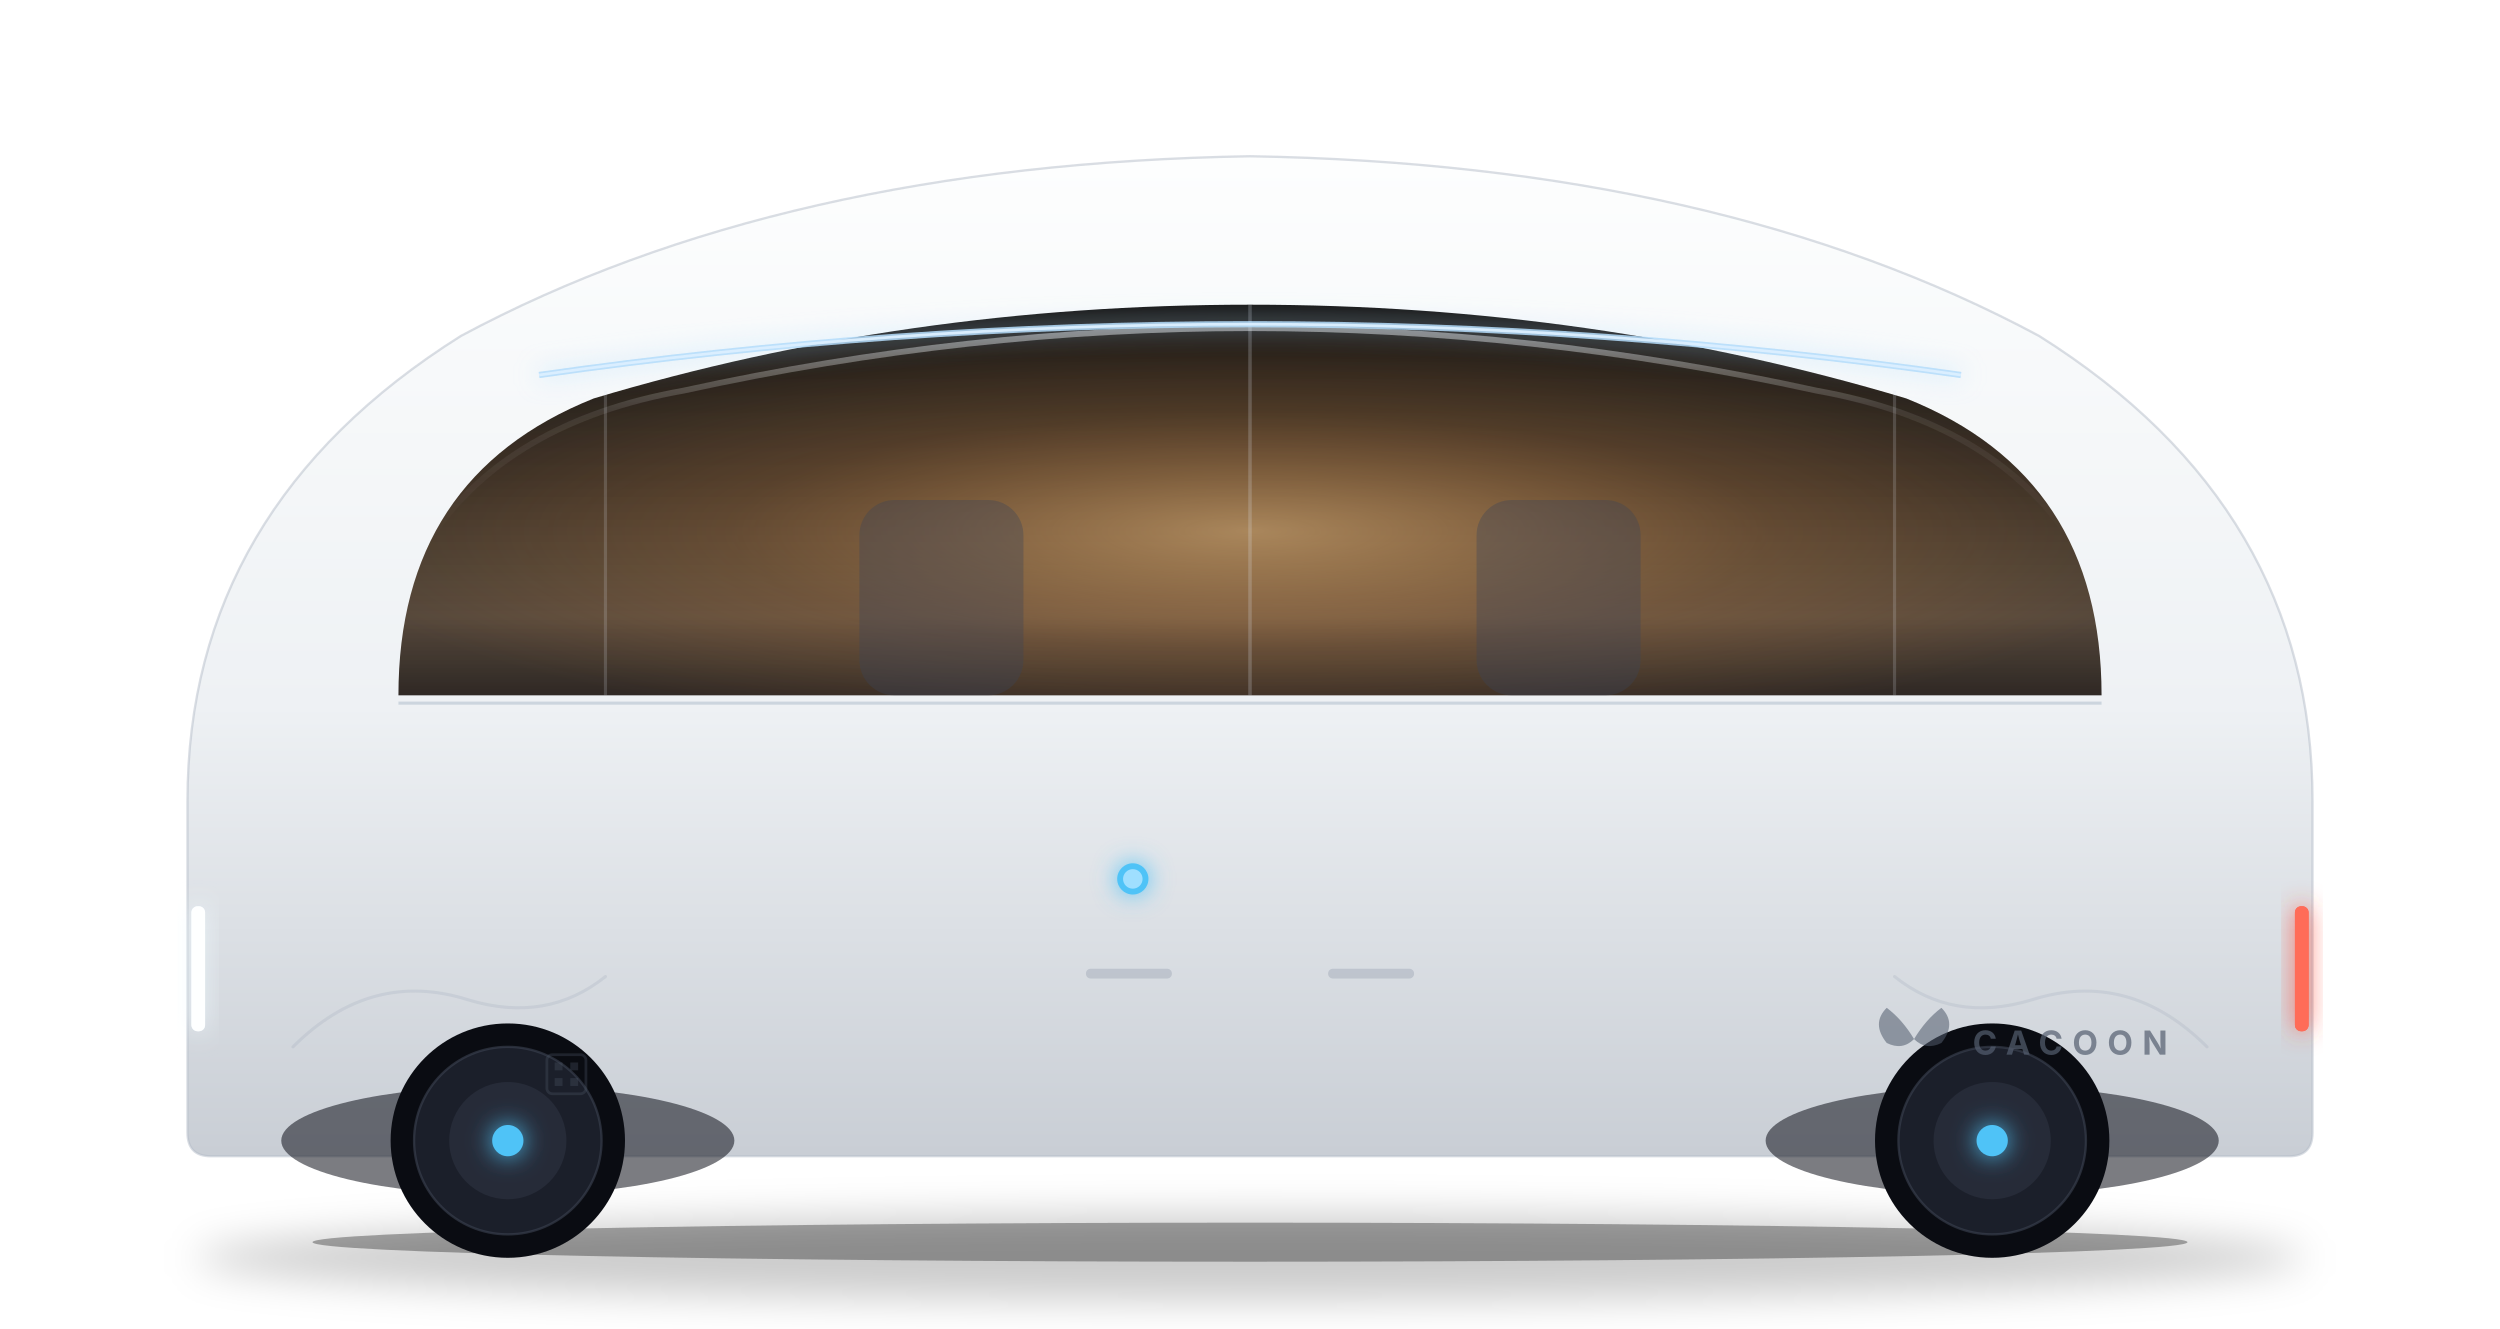
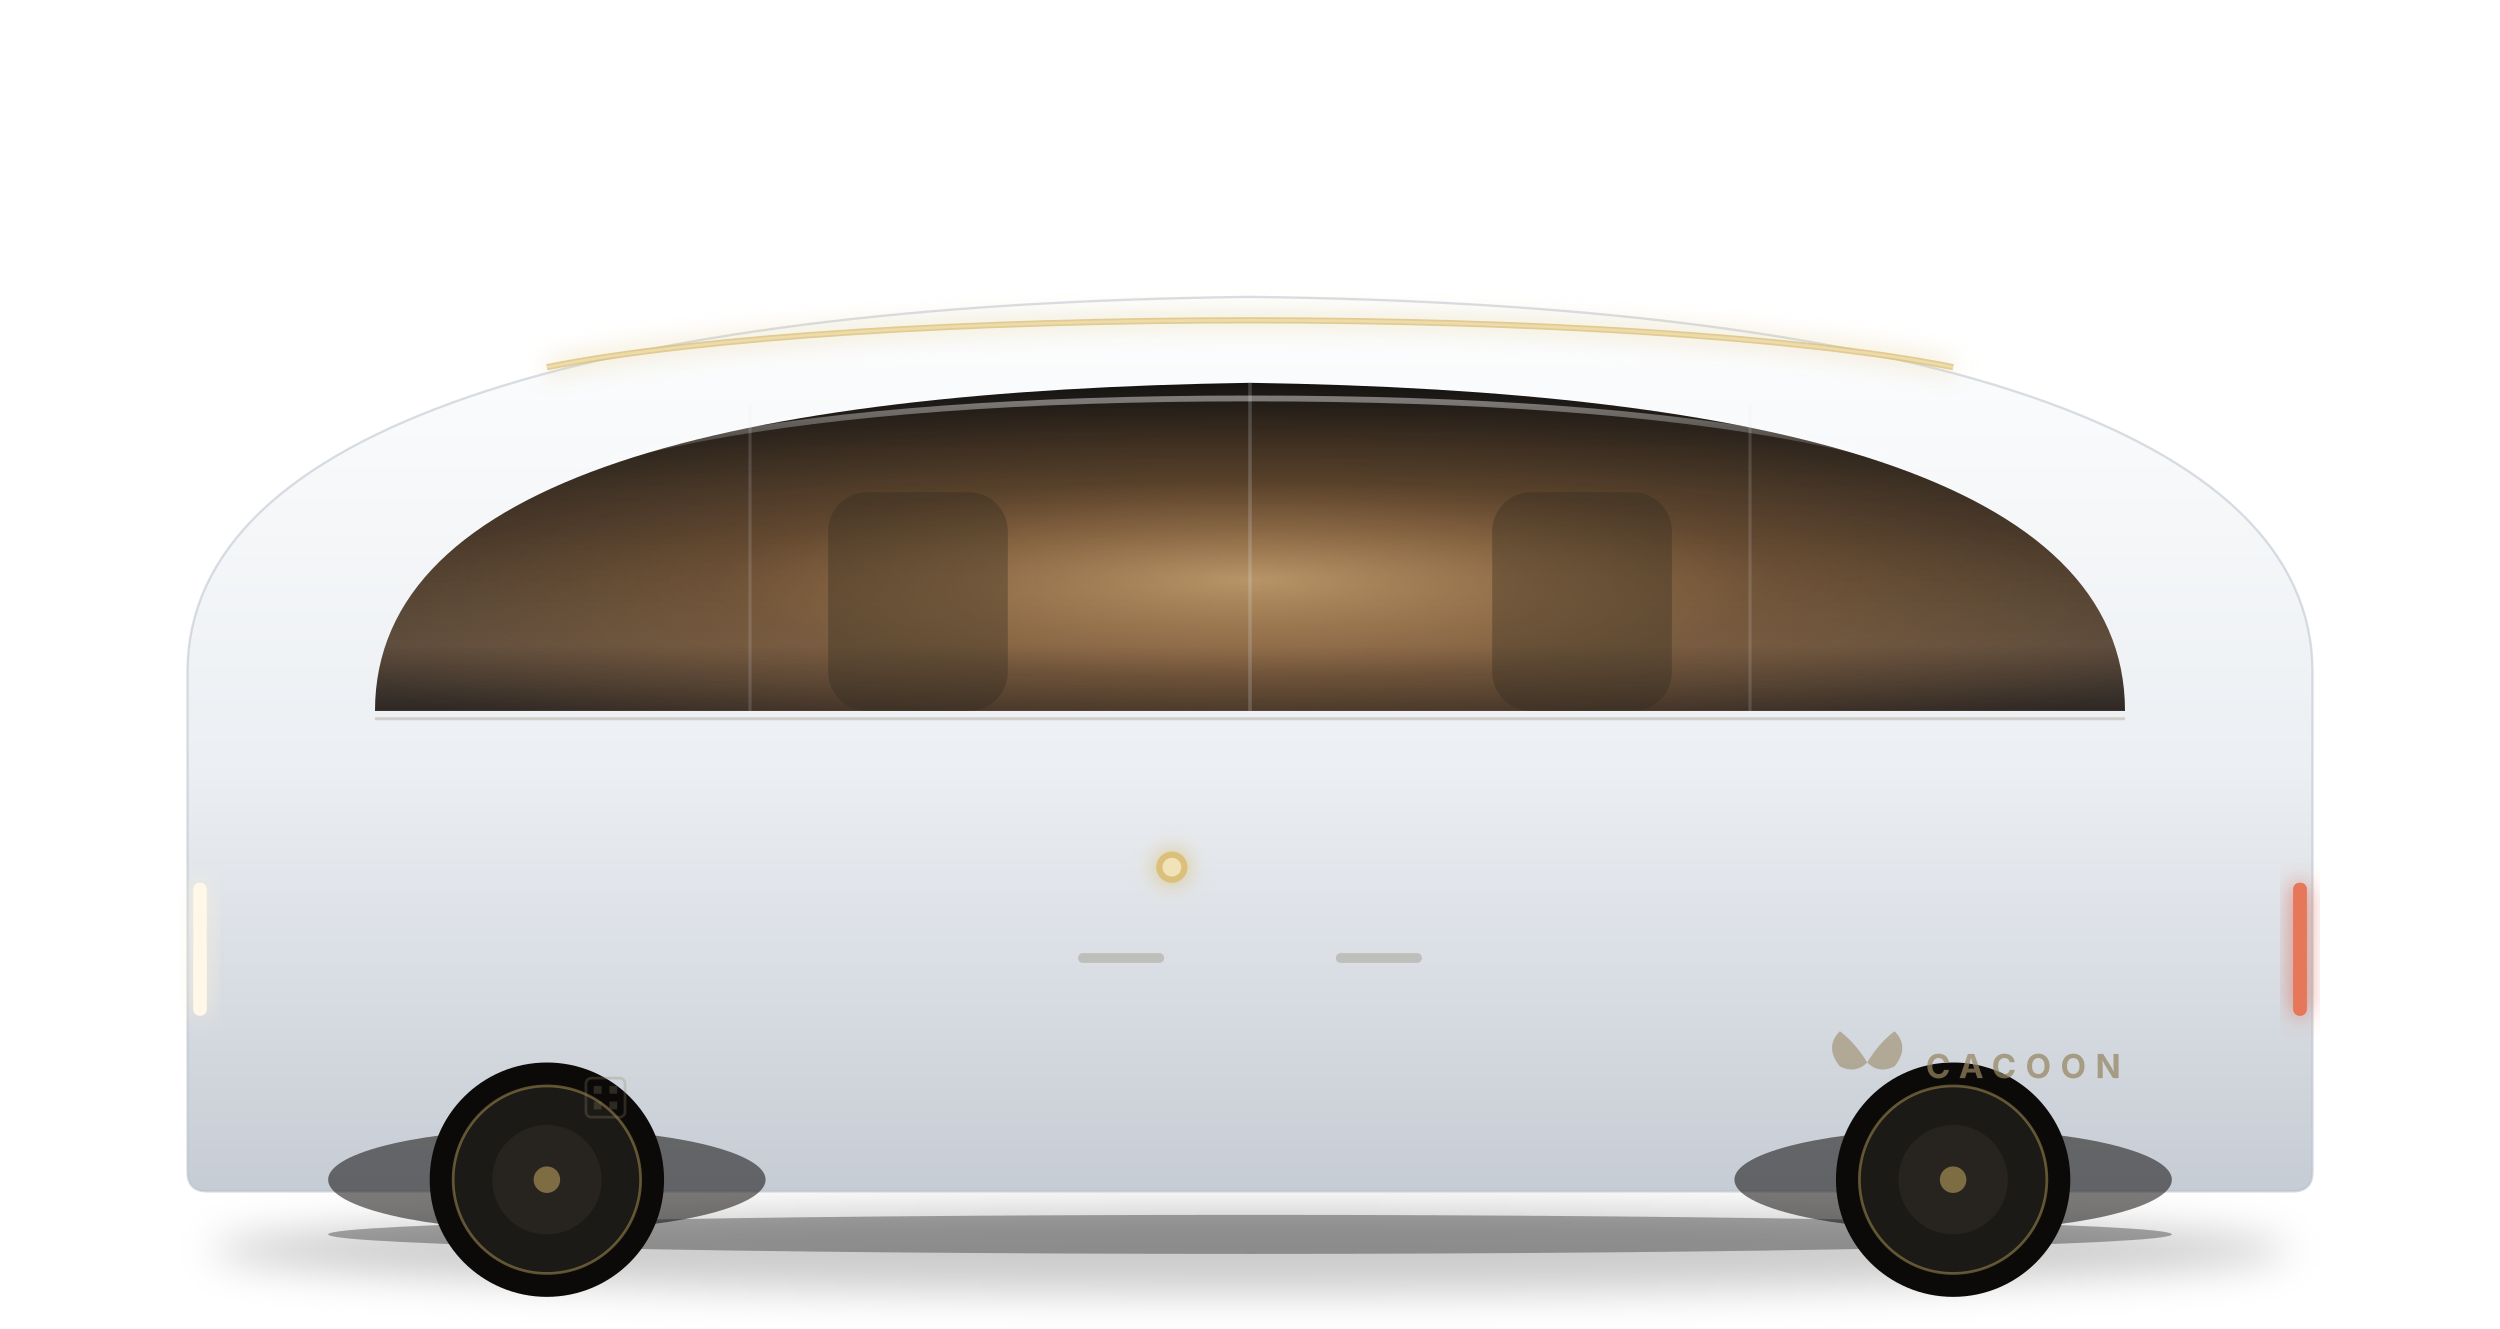
<svg xmlns="http://www.w3.org/2000/svg" viewBox="0 0 640 340" role="img" aria-label="CacOOn Cocoon Pod autonomous taxi">
  <defs>
    <linearGradient id="bodyGrad" x1="0%" y1="0%" x2="0%" y2="100%">
      <stop offset="0%" stop-color="#fdfefe" />
-       <stop offset="55%" stop-color="#eef1f4" />
-       <stop offset="100%" stop-color="#c9ced5" />
-     </linearGradient>
-     <linearGradient id="bodySide" x1="0%" y1="0%" x2="0%" y2="100%">
-       <stop offset="0%" stop-color="#f6f8fa" />
-       <stop offset="100%" stop-color="#d9dde3" />
+       <stop offset="52%" stop-color="#eceff3" />
+       <stop offset="100%" stop-color="#c6ccd4" />
    </linearGradient>
    <linearGradient id="glassGrad" x1="0%" y1="0%" x2="0%" y2="100%">
      <stop offset="0%" stop-color="#0a0908" stop-opacity="0.96" />
      <stop offset="45%" stop-color="#231a12" stop-opacity="0.92" />
      <stop offset="80%" stop-color="#3a2a1a" stop-opacity="0.85" />
      <stop offset="100%" stop-color="#1e1612" stop-opacity="0.92" />
    </linearGradient>
-     <radialGradient id="interiorAmber" cx="50%" cy="58%" r="55%">
-       <stop offset="0%" stop-color="rgba(255, 200, 130, 0.55)" />
-       <stop offset="55%" stop-color="rgba(255, 165, 80, 0.18)" />
+     <radialGradient id="interiorAmber" cx="50%" cy="60%" r="60%">
+       <stop offset="0%" stop-color="rgba(255, 205, 140, 0.62)" />
+       <stop offset="50%" stop-color="rgba(255, 168, 84, 0.22)" />
      <stop offset="100%" stop-color="rgba(255, 165, 80, 0)" />
    </radialGradient>
    <linearGradient id="glassShine" x1="0%" y1="0%" x2="0%" y2="100%">
-       <stop offset="0%" stop-color="rgba(255,255,255,0.55)" />
-       <stop offset="40%" stop-color="rgba(255,255,255,0.10)" />
+       <stop offset="0%" stop-color="rgba(255,255,255,0.50)" />
+       <stop offset="40%" stop-color="rgba(255,255,255,0.09)" />
      <stop offset="100%" stop-color="rgba(255,255,255,0)" />
    </linearGradient>
    <filter id="ledGlow" x="-100%" y="-100%" width="300%" height="300%">
-       <feGaussianBlur stdDeviation="3.2" result="blur" />
+       <feGaussianBlur stdDeviation="3.0" result="blur" />
      <feMerge>
        <feMergeNode in="blur" />
        <feMergeNode in="SourceGraphic" />
      </feMerge>
    </filter>
    <filter id="softShadow" x="-20%" y="-50%" width="140%" height="200%">
      <feGaussianBlur stdDeviation="5" />
    </filter>
  </defs>
-   <ellipse cx="320" cy="322" rx="270" ry="11" fill="rgba(0,0,0,0.20)" filter="url(#softShadow)" />
-   <ellipse cx="320" cy="318" rx="240" ry="5" fill="rgba(0,0,0,0.32)" />
-   <path d="     M 48 290     L 48 205     Q 48 130 118 86     Q 200 42 320 40     Q 440 42 522 86     Q 592 130 592 205     L 592 290     Q 592 296 586 296     L 54 296     Q 48 296 48 290 Z   " fill="url(#bodyGrad)" stroke="rgba(180, 188, 200, 0.5)" stroke-width="0.6" />
-   <g opacity="0.18" stroke="#8a98aa" stroke-width="0.8" fill="none" stroke-linecap="round">
-     <path d="M 75 268 Q 95 248 120 256 Q 140 262 155 250" />
-     <path d="M 110 282 Q 130 270 148 278" />
-     <path d="M 485 250 Q 500 262 520 256 Q 545 248 565 268" />
-     <path d="M 492 278 Q 510 270 530 282" />
+   <ellipse cx="320" cy="320" rx="266" ry="11" fill="rgba(0,0,0,0.20)" filter="url(#softShadow)" />
+   <ellipse cx="320" cy="316" rx="236" ry="5" fill="rgba(0,0,0,0.32)" />
+   <path d="     M 48 300     L 48 172     C 48 110, 150 78, 320 76     C 490 78, 592 110, 592 172     L 592 300     Q 592 305 587 305     L 53 305     Q 48 305 48 300 Z   " fill="url(#bodyGrad)" stroke="rgba(180, 188, 200, 0.5)" stroke-width="0.6" />
+   <path id="glassPath" d="     M 96 182     C 96 122, 188 100, 320 98     C 452 100, 544 122, 544 182     L 96 182 Z   " fill="url(#glassGrad)" />
+   <path d="     M 96 182     C 96 122, 188 100, 320 98     C 452 100, 544 122, 544 182     L 96 182 Z   " fill="url(#interiorAmber)" />
+   <g opacity="0.40" fill="rgba(48, 40, 30, 0.85)">
+     <rect x="212" y="126" width="46" height="56" rx="10" />
+     <rect x="382" y="126" width="46" height="56" rx="10" />
  </g>
-   <path d="     M 102 178     Q 102 122 152 102     Q 232 78 320 78     Q 408 78 488 102     Q 538 122 538 178     L 102 178 Z   " fill="url(#glassGrad)" />
-   <path d="     M 102 178     Q 102 122 152 102     Q 232 78 320 78     Q 408 78 488 102     Q 538 122 538 178     L 102 178 Z   " fill="url(#interiorAmber)" />
-   <g opacity="0.42" fill="rgba(58, 68, 86, 0.85)">
-     <rect x="220" y="128" width="42" height="50" rx="9" />
-     <rect x="378" y="128" width="42" height="50" rx="9" />
+   <line x1="192" y1="104" x2="192" y2="182" stroke="rgba(225, 230, 238, 0.16)" stroke-width="0.8" />
+   <line x1="448" y1="104" x2="448" y2="182" stroke="rgba(225, 230, 238, 0.16)" stroke-width="0.8" />
+   <line x1="320" y1="98" x2="320" y2="182" stroke="rgba(225, 230, 238, 0.20)" stroke-width="0.9" />
+   <path d="     M 108 142     C 132 116, 204 102, 320 102     C 436 102, 508 116, 532 142   " fill="none" stroke="url(#glassShine)" stroke-width="1.5" opacity="0.85" />
+   <path d="M 140 94 C 220 78, 420 78, 500 94" fill="none" stroke="rgba(219, 192, 124, 0.80)" stroke-width="1.6" filter="url(#ledGlow)" />
+   <path d="M 140 94 C 220 78, 420 78, 500 94" fill="none" stroke="rgba(238, 220, 170, 0.92)" stroke-width="0.7" />
+   <line x1="96" y1="184" x2="544" y2="184" stroke="rgba(150, 140, 120, 0.32)" stroke-width="0.8" />
+   <circle cx="300" cy="222" r="4" fill="#dbc07c" filter="url(#ledGlow)" />
+   <circle cx="300" cy="222" r="2.4" fill="#f1e2b8" />
+   <rect x="276" y="244" width="22" height="2.5" rx="1.2" fill="rgba(150, 145, 130, 0.42)" />
+   <rect x="342" y="244" width="22" height="2.5" rx="1.2" fill="rgba(150, 145, 130, 0.42)" />
+   <ellipse cx="140" cy="302" rx="56" ry="13" fill="rgba(15, 14, 12, 0.55)" />
+   <ellipse cx="500" cy="302" rx="56" ry="13" fill="rgba(15, 14, 12, 0.55)" />
+   <circle cx="140" cy="302" r="30" fill="#0b0a08" />
+   <circle cx="140" cy="302" r="24" fill="#1c1a16" />
+   <circle cx="140" cy="302" r="14" fill="#272420" />
+   <circle cx="140" cy="302" r="24" fill="none" stroke="rgba(197, 169, 97, 0.45)" stroke-width="0.7" />
+   <circle cx="140" cy="302" r="3.4" fill="rgba(197, 169, 97, 0.55)" />
+   <circle cx="500" cy="302" r="30" fill="#0b0a08" />
+   <circle cx="500" cy="302" r="24" fill="#1c1a16" />
+   <circle cx="500" cy="302" r="14" fill="#272420" />
+   <circle cx="500" cy="302" r="24" fill="none" stroke="rgba(197, 169, 97, 0.45)" stroke-width="0.7" />
+   <circle cx="500" cy="302" r="3.4" fill="rgba(197, 169, 97, 0.55)" />
+   <rect x="49.5" y="226" width="3.4" height="34" rx="1.6" fill="rgba(255, 240, 214, 0.80)" filter="url(#ledGlow)" />
+   <rect x="49.5" y="226" width="3.4" height="34" rx="1.6" fill="rgba(255, 248, 232, 0.95)" />
+   <rect x="587.1" y="226" width="3.4" height="34" rx="1.6" fill="rgba(214, 86, 60, 0.85)" filter="url(#ledGlow)" />
+   <rect x="587.1" y="226" width="3.4" height="34" rx="1.6" fill="rgba(232, 120, 90, 0.95)" />
+   <g transform="translate(478, 274)">
+     <path d="M -7 -1 Q -11 -6 -7 -10 Q -3 -7 0 -2 Q 3 -7 7 -10 Q 11 -6 7 -1 Q 3 1 0 -2 Q -3 1 -7 -1 Z" fill="rgba(150, 130, 92, 0.55)" />
+     <text x="15" y="2" font-family="'Inter','Segoe UI',sans-serif" font-size="8.5" font-weight="700" letter-spacing="2.4" fill="rgba(150, 132, 96, 0.72)">CACOON</text>
  </g>
-   <line x1="155" y1="100" x2="155" y2="178" stroke="rgba(225, 230, 238, 0.18)" stroke-width="0.8" />
-   <line x1="485" y1="100" x2="485" y2="178" stroke="rgba(225, 230, 238, 0.18)" stroke-width="0.8" />
-   <line x1="320" y1="78" x2="320" y2="178" stroke="rgba(225, 230, 238, 0.22)" stroke-width="0.9" />
-   <path d="     M 110 138     Q 130 108 175 100     Q 248 84 320 84     Q 392 84 465 100     Q 510 108 530 138   " fill="none" stroke="url(#glassShine)" stroke-width="1.5" opacity="0.85" />
-   <path d="M 138 96 Q 320 70 502 96" fill="none" stroke="rgba(180, 220, 250, 0.85)" stroke-width="1.6" filter="url(#ledGlow)" />
-   <path d="M 138 96 Q 320 70 502 96" fill="none" stroke="rgba(220, 240, 255, 0.95)" stroke-width="0.7" />
-   <line x1="102" y1="180" x2="538" y2="180" stroke="rgba(140, 160, 180, 0.35)" stroke-width="0.8" />
-   <circle cx="290" cy="225" r="4" fill="#4fc3f7" filter="url(#ledGlow)" />
-   <circle cx="290" cy="225" r="2.5" fill="#9fdfff" />
-   <rect x="278" y="248" width="22" height="2.5" rx="1.2" fill="rgba(150, 160, 175, 0.40)" />
-   <rect x="340" y="248" width="22" height="2.5" rx="1.2" fill="rgba(150, 160, 175, 0.40)" />
-   <ellipse cx="130" cy="292" rx="58" ry="14" fill="rgba(15, 18, 26, 0.55)" />
-   <ellipse cx="510" cy="292" rx="58" ry="14" fill="rgba(15, 18, 26, 0.55)" />
-   <circle cx="130" cy="292" r="30" fill="#0a0c12" />
-   <circle cx="130" cy="292" r="24" fill="#1b1f2a" />
-   <circle cx="130" cy="292" r="15" fill="#262b38" />
-   <circle cx="130" cy="292" r="4" fill="#4fc3f7" filter="url(#ledGlow)" />
-   <circle cx="130" cy="292" r="24" fill="none" stroke="rgba(60, 68, 82, 0.6)" stroke-width="0.6" />
-   <circle cx="510" cy="292" r="30" fill="#0a0c12" />
-   <circle cx="510" cy="292" r="24" fill="#1b1f2a" />
-   <circle cx="510" cy="292" r="15" fill="#262b38" />
-   <circle cx="510" cy="292" r="4" fill="#4fc3f7" filter="url(#ledGlow)" />
-   <circle cx="510" cy="292" r="24" fill="none" stroke="rgba(60, 68, 82, 0.6)" stroke-width="0.6" />
-   <rect x="49" y="232" width="3.5" height="32" rx="1.6" fill="rgba(240, 250, 255, 0.85)" filter="url(#ledGlow)" />
-   <rect x="49" y="232" width="3.5" height="32" rx="1.6" fill="rgba(255, 255, 255, 0.95)" />
-   <rect x="587.5" y="232" width="3.5" height="32" rx="1.6" fill="rgba(255, 75, 55, 0.85)" filter="url(#ledGlow)" />
-   <rect x="587.5" y="232" width="3.5" height="32" rx="1.6" fill="rgba(255, 110, 90, 0.95)" />
-   <g transform="translate(490, 268)">
-     <path d="M -7 -1 Q -11 -6 -7 -10 Q -3 -7 0 -2 Q 3 -7 7 -10 Q 11 -6 7 -1 Q 3 1 0 -2 Q -3 1 -7 -1 Z" fill="rgba(80, 92, 108, 0.55)" />
-     <text x="15" y="2" font-family="'Inter','Segoe UI',sans-serif" font-size="8.5" font-weight="700" letter-spacing="2.4" fill="rgba(85, 95, 112, 0.7)">CACOON</text>
-   </g>
-   <g transform="translate(140, 270)" opacity="0.55">
-     <rect width="10" height="10" rx="1.4" fill="none" stroke="rgba(80, 92, 108, 0.55)" stroke-width="0.7" />
-     <rect x="2" y="2" width="2" height="2" fill="rgba(80, 92, 108, 0.55)" />
-     <rect x="6" y="2" width="2" height="2" fill="rgba(80, 92, 108, 0.55)" />
-     <rect x="2" y="6" width="2" height="2" fill="rgba(80, 92, 108, 0.55)" />
-     <rect x="6" y="6" width="2" height="2" fill="rgba(80, 92, 108, 0.55)" />
+   <g transform="translate(150, 276)" opacity="0.5">
+     <rect width="10" height="10" rx="1.4" fill="none" stroke="rgba(140, 126, 96, 0.55)" stroke-width="0.7" />
+     <rect x="2" y="2" width="2" height="2" fill="rgba(140, 126, 96, 0.55)" />
+     <rect x="6" y="2" width="2" height="2" fill="rgba(140, 126, 96, 0.55)" />
+     <rect x="2" y="6" width="2" height="2" fill="rgba(140, 126, 96, 0.55)" />
+     <rect x="6" y="6" width="2" height="2" fill="rgba(140, 126, 96, 0.55)" />
  </g>
</svg>
